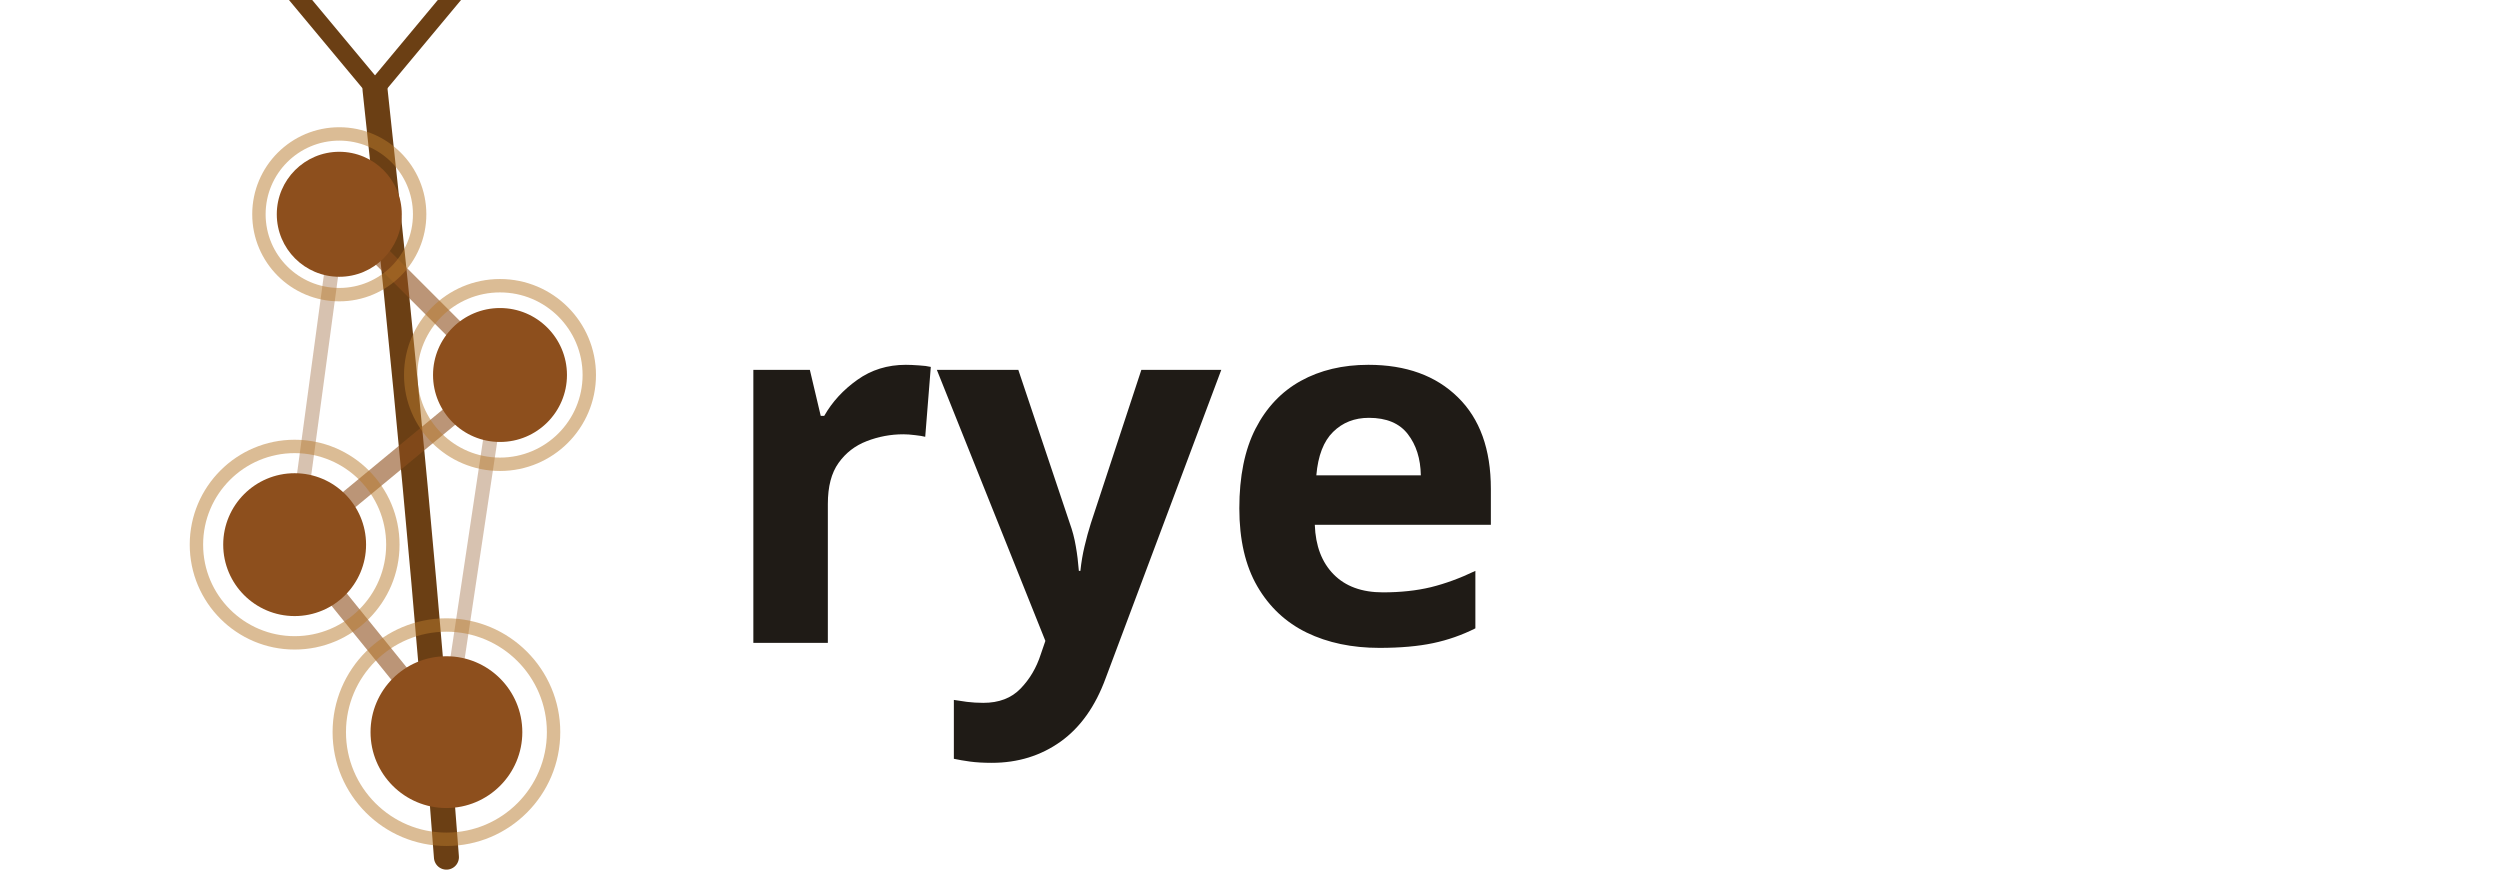
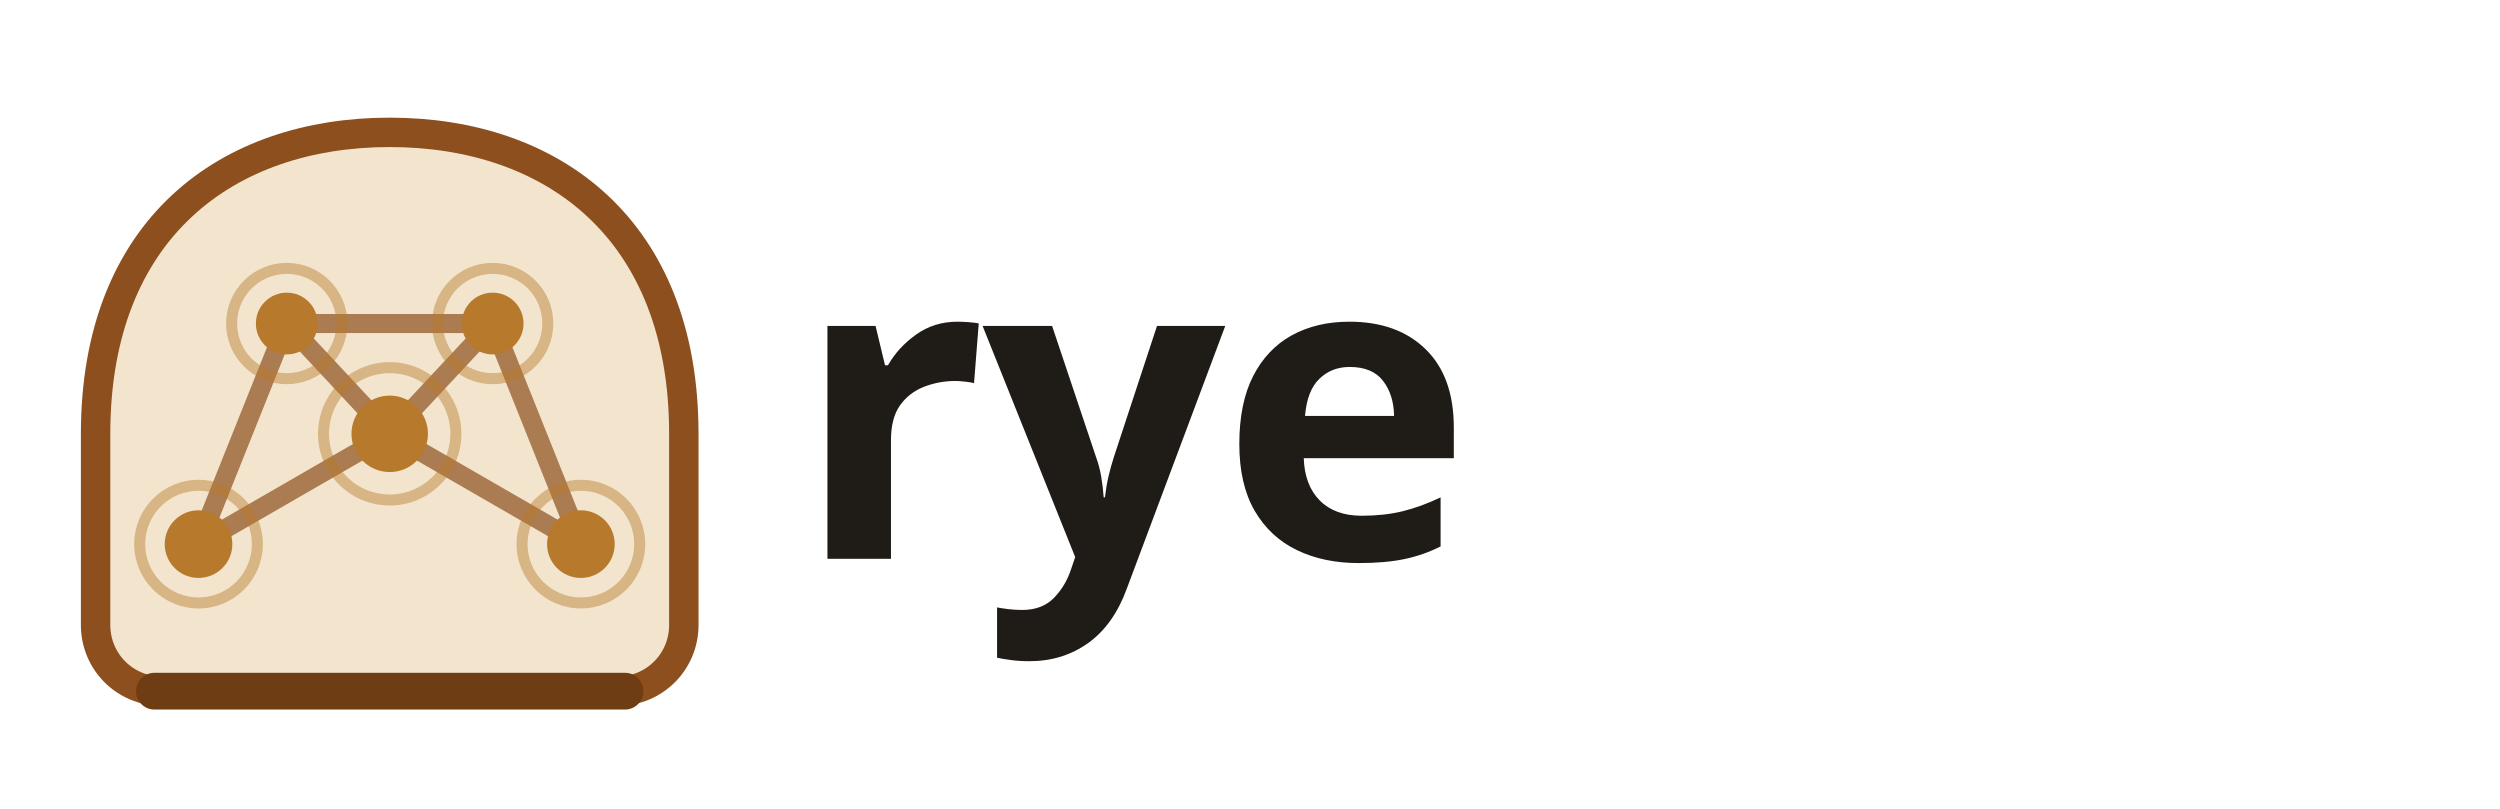
- <svg xmlns="http://www.w3.org/2000/svg" viewBox="0 0 280 100">
+ <svg xmlns="http://www.w3.org/2000/svg" viewBox="0 0 340 110" role="img" aria-label="Rye">
  <defs>
    <style>
-       .node { fill: #8d4f1d; }
-       .node-ring { fill: none; stroke: #b7792b; stroke-width: 1.5; opacity: 0.5; }
-       .stem { stroke: #6b3f14; stroke-width: 2.8; stroke-linecap: round; fill: none; }
-       .edge { stroke: #8d4f1d; stroke-linecap: round; }
-       .awn  { stroke: #6b3f14; stroke-width: 2; stroke-linecap: round; }
+       .slice-fill { fill: #f3e5cd; }
+       .slice-outline { fill: none; stroke: #8d4f1d; stroke-width: 4; stroke-linejoin: round; }
+       .crust { stroke: #6f3d13; stroke-width: 5; stroke-linecap: round; }
+       .edge { stroke: #8d4f1d; stroke-width: 2.6; stroke-linecap: round; opacity: 0.7; }
+       .node-ring { fill: none; stroke: #b7792b; stroke-width: 1.5; opacity: 0.45; }
+       .node { fill: #b7792b; }
      .wordmark {
-         font-family: 'Space Grotesk', 'Segoe UI', system-ui, sans-serif;
-         font-size: 56px;
+         font-family: "Space Grotesk", "Segoe UI", system-ui, sans-serif;
+         font-size: 58px;
        font-weight: 700;
+         letter-spacing: -0.7px;
        fill: #1f1b16;
-         letter-spacing: -0.5px;
      }
    </style>
  </defs>
-   <g transform="translate(14, 6)">
-     <path class="stem" d="M 36,90 Q 33,50 28,4" />
-     <line class="awn" x1="28" y1="4" x2="18" y2="-8" />
-     <line class="awn" x1="28" y1="4" x2="38" y2="-8" />
-     <line class="edge" x1="36" y1="76" x2="19" y2="55" stroke-width="2.2" opacity="0.6" />
-     <line class="edge" x1="19" y1="55" x2="42" y2="36" stroke-width="2.2" opacity="0.6" />
-     <line class="edge" x1="42" y1="36" x2="24" y2="18" stroke-width="2.2" opacity="0.6" />
-     <line class="edge" x1="36" y1="76" x2="42" y2="36" stroke-width="1.6" opacity="0.35" />
-     <line class="edge" x1="19" y1="55" x2="24" y2="18" stroke-width="1.6" opacity="0.35" />
-     <circle class="node-ring" cx="36" cy="76" r="12" />
-     <circle class="node-ring" cx="19" cy="55" r="11" />
-     <circle class="node-ring" cx="42" cy="36" r="10" />
-     <circle class="node-ring" cx="24" cy="18" r="9" />
-     <circle class="node" cx="36" cy="76" r="8.5" />
-     <circle class="node" cx="19" cy="55" r="8" />
-     <circle class="node" cx="42" cy="36" r="7.5" />
-     <circle class="node" cx="24" cy="18" r="7" />
+   <g transform="translate(8, 10)">
+     <path class="slice-fill" d="M14 84c-5 0-9-4-9-9V49C5 21 23 8 45 8s40 13 40 41v26c0 5-4 9-9 9z" />
+     <path class="slice-outline" d="M14 84c-5 0-9-4-9-9V49C5 21 23 8 45 8s40 13 40 41v26c0 5-4 9-9 9z" />
+     <line class="crust" x1="13" y1="84" x2="77" y2="84" />
+     <line class="edge" x1="19" y1="64" x2="45" y2="49" />
+     <line class="edge" x1="45" y1="49" x2="71" y2="64" />
+     <line class="edge" x1="31" y1="34" x2="45" y2="49" />
+     <line class="edge" x1="59" y1="34" x2="45" y2="49" />
+     <line class="edge" x1="31" y1="34" x2="59" y2="34" opacity="0.45" />
+     <line class="edge" x1="19" y1="64" x2="31" y2="34" opacity="0.35" />
+     <line class="edge" x1="71" y1="64" x2="59" y2="34" opacity="0.35" />
+     <circle class="node-ring" cx="19" cy="64" r="8" />
+     <circle class="node-ring" cx="45" cy="49" r="9" />
+     <circle class="node-ring" cx="71" cy="64" r="8" />
+     <circle class="node-ring" cx="31" cy="34" r="7.5" />
+     <circle class="node-ring" cx="59" cy="34" r="7.5" />
+     <circle class="node" cx="19" cy="64" r="4.6" />
+     <circle class="node" cx="45" cy="49" r="5.2" />
+     <circle class="node" cx="71" cy="64" r="4.6" />
+     <circle class="node" cx="31" cy="34" r="4.2" />
+     <circle class="node" cx="59" cy="34" r="4.2" />
  </g>
-   <text class="wordmark" x="80" y="72">rye</text>
+   <text class="wordmark" x="108" y="76">rye</text>
</svg>
